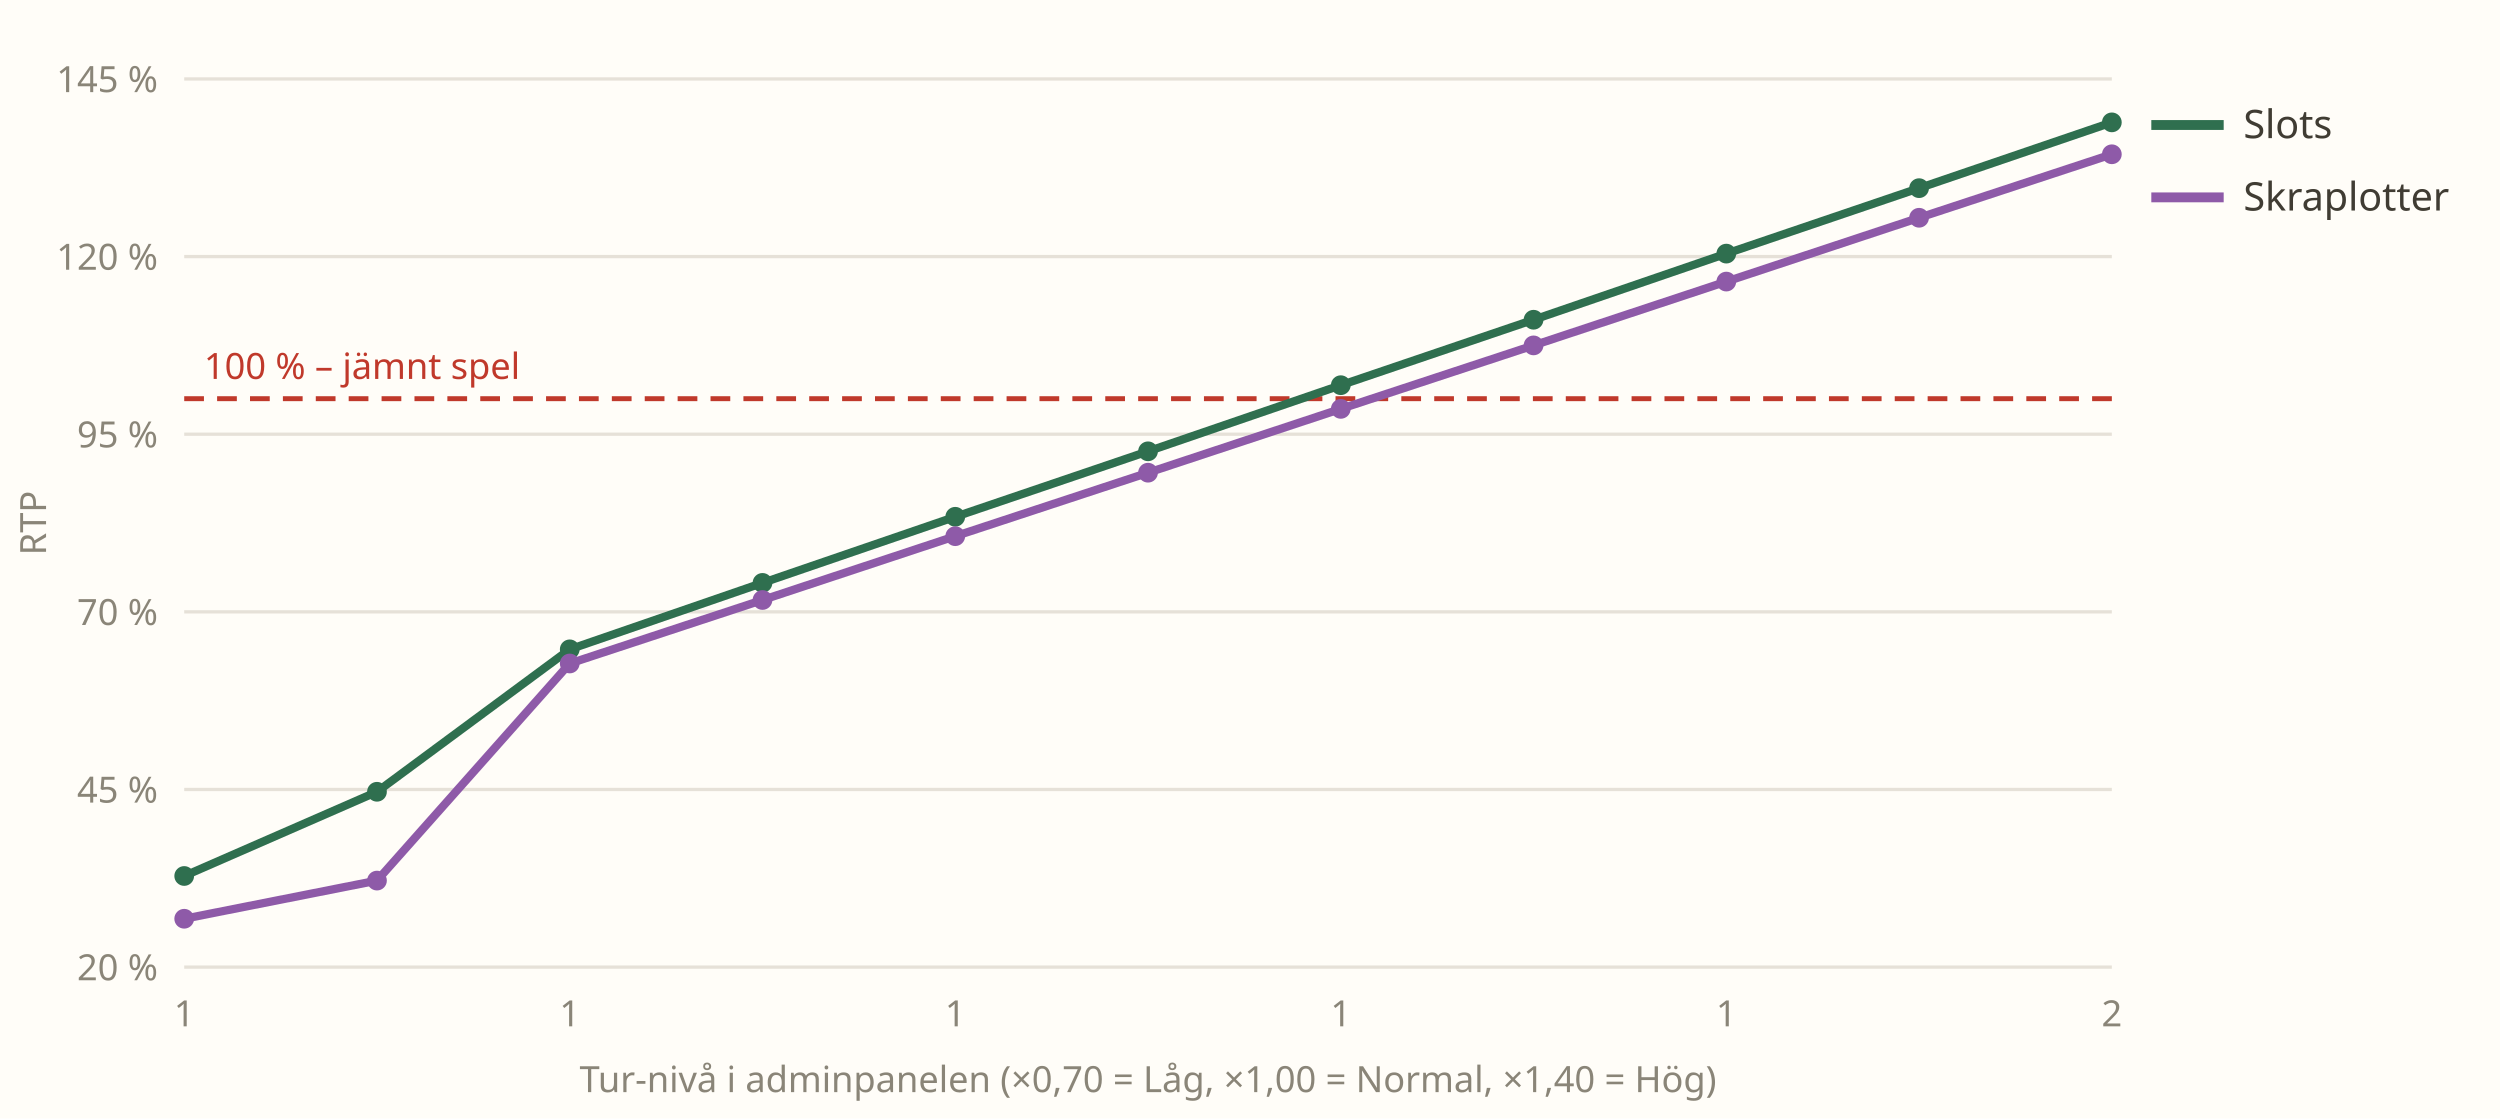
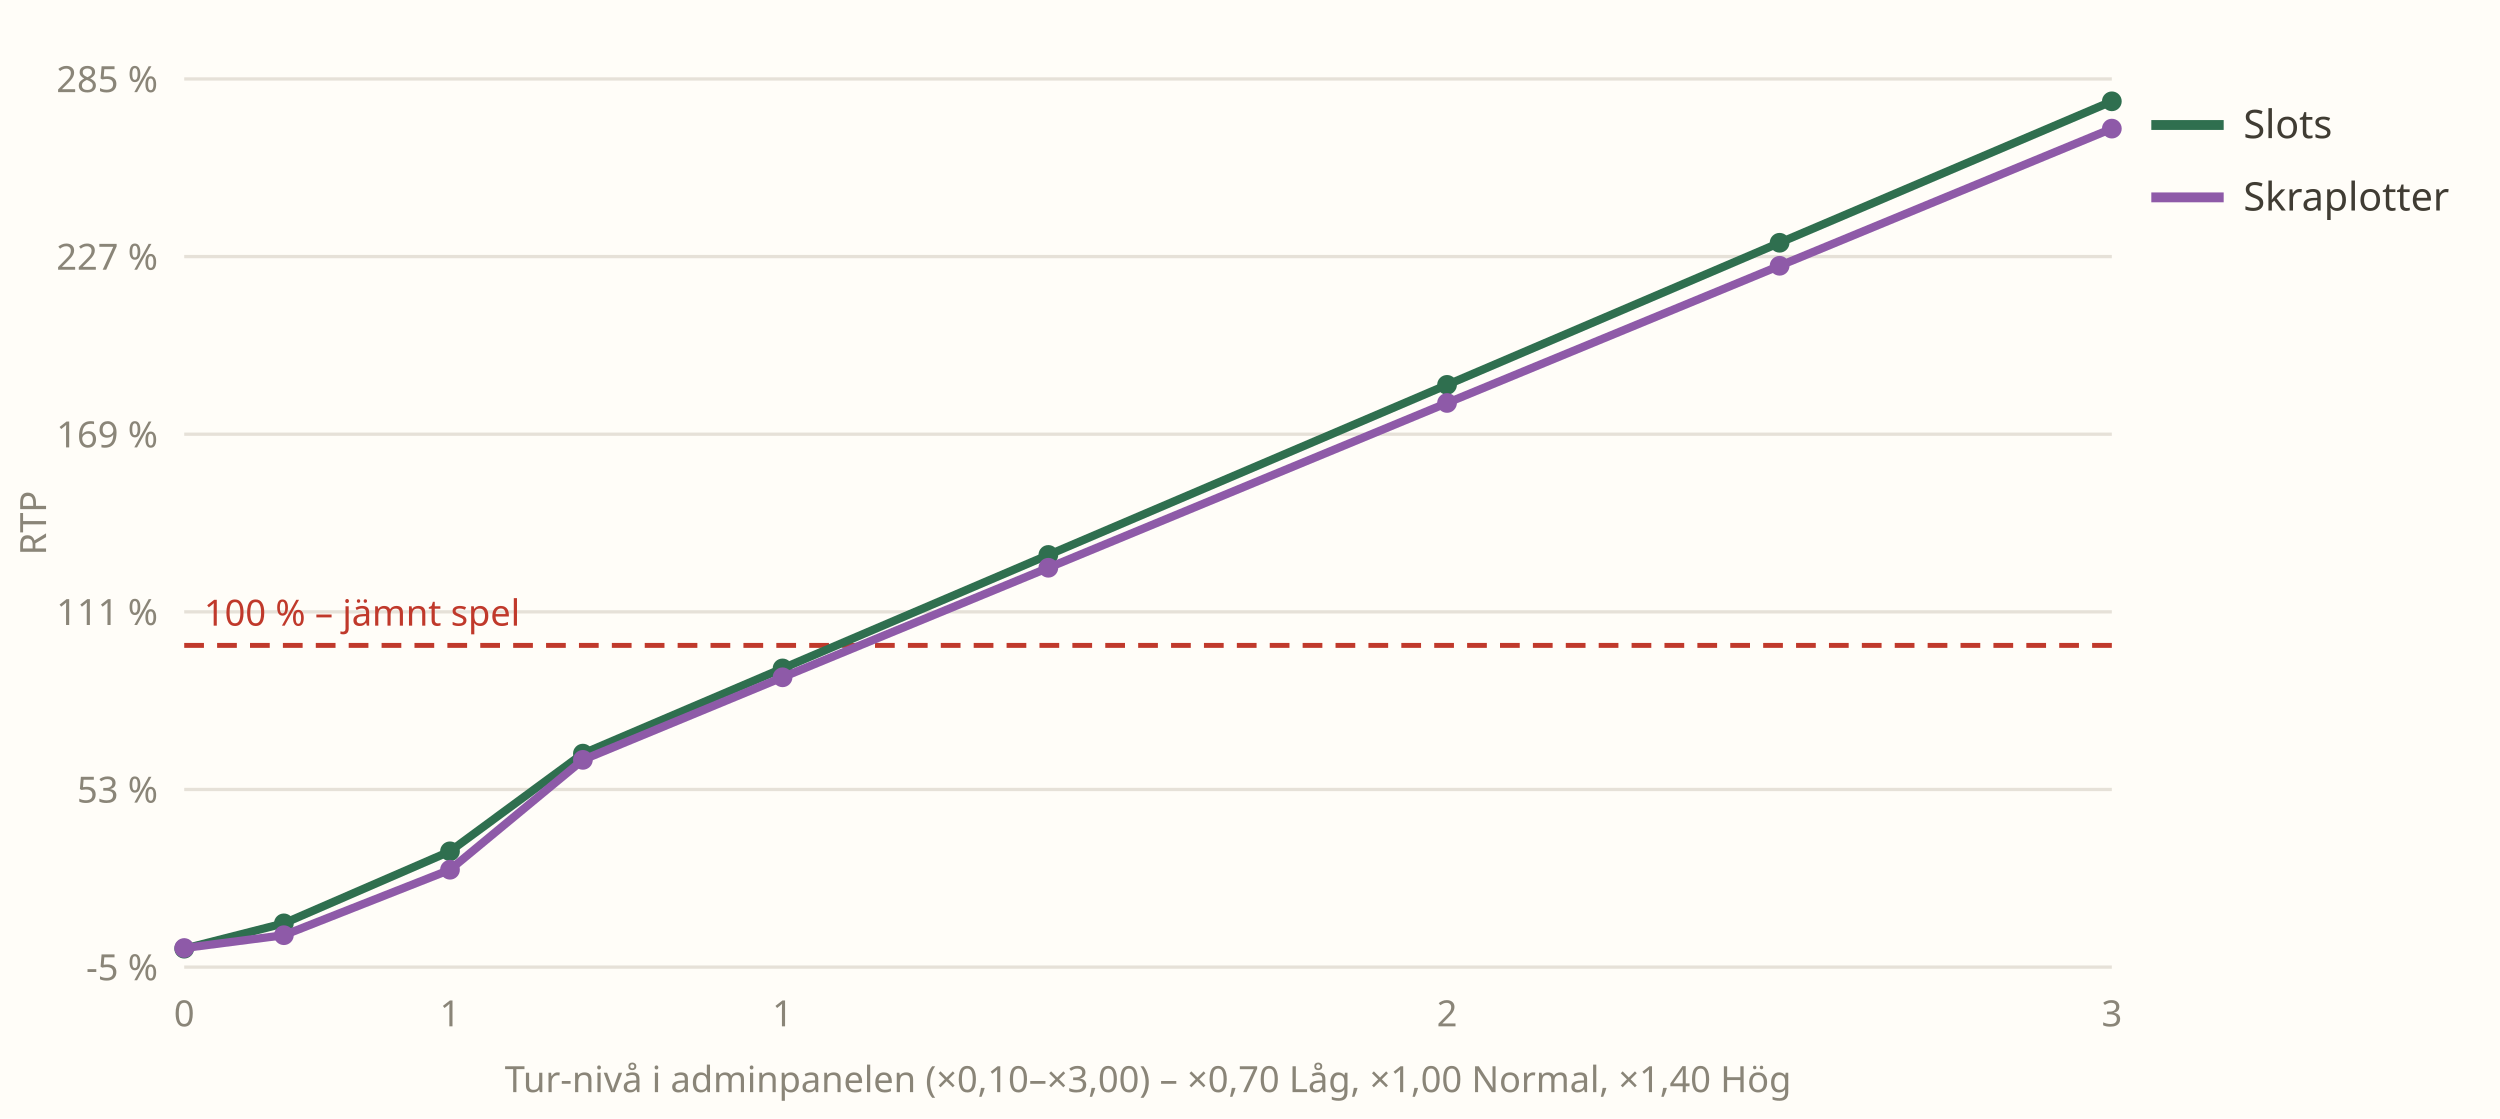
<svg xmlns="http://www.w3.org/2000/svg" viewBox="0 0 760 340" width="760" height="340" font-family="system-ui, sans-serif">
  <rect width="760" height="340" fill="#fffdf8" />
  <line x1="56" y1="294" x2="642" y2="294" stroke="#e6e1d8" stroke-width="1" />
-   <text x="48" y="298" text-anchor="end" font-size="11" fill="#8a8578">20 %</text>
+   <text x="48" y="298" text-anchor="end" font-size="11" fill="#8a8578">-5 %</text>
  <line x1="56" y1="240" x2="642" y2="240" stroke="#e6e1d8" stroke-width="1" />
-   <text x="48" y="244" text-anchor="end" font-size="11" fill="#8a8578">45 %</text>
+   <text x="48" y="244" text-anchor="end" font-size="11" fill="#8a8578">53 %</text>
  <line x1="56" y1="186" x2="642" y2="186" stroke="#e6e1d8" stroke-width="1" />
-   <text x="48" y="190" text-anchor="end" font-size="11" fill="#8a8578">70 %</text>
+   <text x="48" y="190" text-anchor="end" font-size="11" fill="#8a8578">111 %</text>
  <line x1="56" y1="132" x2="642" y2="132" stroke="#e6e1d8" stroke-width="1" />
-   <text x="48" y="136" text-anchor="end" font-size="11" fill="#8a8578">95 %</text>
+   <text x="48" y="136" text-anchor="end" font-size="11" fill="#8a8578">169 %</text>
  <line x1="56" y1="78" x2="642" y2="78" stroke="#e6e1d8" stroke-width="1" />
-   <text x="48" y="82" text-anchor="end" font-size="11" fill="#8a8578">120 %</text>
+   <text x="48" y="82" text-anchor="end" font-size="11" fill="#8a8578">227 %</text>
  <line x1="56" y1="24" x2="642" y2="24" stroke="#e6e1d8" stroke-width="1" />
-   <text x="48" y="28" text-anchor="end" font-size="11" fill="#8a8578">145 %</text>
-   <line x1="56" y1="121.2" x2="642" y2="121.2" stroke="#c0392b" stroke-width="1.5" stroke-dasharray="6 4" />
-   <text x="62" y="115.2" font-size="11" fill="#c0392b">100 % – jämnt spel</text>
-   <path d="M56 266.3 L114.6 240.7 L173.2 197.4 L231.8 177.2 L290.4 157.1 L349 137.2 L407.6 117.1 L466.2 97.2 L524.8 77.1 L583.4 57.2 L642 37.2" fill="none" stroke="#2f6f4f" stroke-width="2.5" stroke-linejoin="round" />
-   <circle cx="56" cy="266.3" r="3" fill="#2f6f4f" />
-   <circle cx="114.6" cy="240.7" r="3" fill="#2f6f4f" />
-   <circle cx="173.2" cy="197.4" r="3" fill="#2f6f4f" />
-   <circle cx="231.8" cy="177.2" r="3" fill="#2f6f4f" />
-   <circle cx="290.4" cy="157.1" r="3" fill="#2f6f4f" />
-   <circle cx="349" cy="137.2" r="3" fill="#2f6f4f" />
-   <circle cx="407.6" cy="117.1" r="3" fill="#2f6f4f" />
-   <circle cx="466.2" cy="97.2" r="3" fill="#2f6f4f" />
-   <circle cx="524.8" cy="77.1" r="3" fill="#2f6f4f" />
-   <circle cx="583.4" cy="57.2" r="3" fill="#2f6f4f" />
-   <circle cx="642" cy="37.2" r="3" fill="#2f6f4f" />
-   <path d="M56 279.3 L114.6 267.7 L173.2 201.7 L231.8 182.4 L290.4 163 L349 143.7 L407.6 124.3 L466.2 105 L524.8 85.6 L583.4 66.2 L642 46.9" fill="none" stroke="#8e5aa8" stroke-width="2.5" stroke-linejoin="round" />
-   <circle cx="56" cy="279.3" r="3" fill="#8e5aa8" />
-   <circle cx="114.6" cy="267.7" r="3" fill="#8e5aa8" />
-   <circle cx="173.2" cy="201.7" r="3" fill="#8e5aa8" />
-   <circle cx="231.8" cy="182.4" r="3" fill="#8e5aa8" />
-   <circle cx="290.4" cy="163" r="3" fill="#8e5aa8" />
-   <circle cx="349" cy="143.7" r="3" fill="#8e5aa8" />
-   <circle cx="407.6" cy="124.3" r="3" fill="#8e5aa8" />
-   <circle cx="466.2" cy="105" r="3" fill="#8e5aa8" />
-   <circle cx="524.8" cy="85.6" r="3" fill="#8e5aa8" />
-   <circle cx="583.4" cy="66.2" r="3" fill="#8e5aa8" />
-   <circle cx="642" cy="46.9" r="3" fill="#8e5aa8" />
-   <text x="56" y="312" text-anchor="middle" font-size="11" fill="#8a8578">1</text>
-   <text x="114.6" y="312" text-anchor="middle" font-size="11" fill="#8a8578" />
-   <text x="173.2" y="312" text-anchor="middle" font-size="11" fill="#8a8578">1</text>
-   <text x="231.8" y="312" text-anchor="middle" font-size="11" fill="#8a8578" />
-   <text x="290.4" y="312" text-anchor="middle" font-size="11" fill="#8a8578">1</text>
-   <text x="349" y="312" text-anchor="middle" font-size="11" fill="#8a8578" />
-   <text x="407.6" y="312" text-anchor="middle" font-size="11" fill="#8a8578">1</text>
-   <text x="466.2" y="312" text-anchor="middle" font-size="11" fill="#8a8578" />
-   <text x="524.8" y="312" text-anchor="middle" font-size="11" fill="#8a8578">1</text>
-   <text x="583.4" y="312" text-anchor="middle" font-size="11" fill="#8a8578" />
-   <text x="642" y="312" text-anchor="middle" font-size="11" fill="#8a8578">2</text>
+   <text x="48" y="28" text-anchor="end" font-size="11" fill="#8a8578">285 %</text>
+   <line x1="56" y1="196.2" x2="642" y2="196.2" stroke="#c0392b" stroke-width="1.5" stroke-dasharray="6 4" />
+   <text x="62" y="190.2" font-size="11" fill="#c0392b">100 % – jämnt spel</text>
+   <path d="M56 288.4 L86.3 280.7 L136.8 258.8 L177.2 229.1 L237.9 203.2 L318.7 168.7 L439.9 117 L541 73.8 L642 30.8" fill="none" stroke="#2f6f4f" stroke-width="2.5" stroke-linejoin="round" />
+   <circle cx="56" cy="288.4" r="3" fill="#2f6f4f" />
+   <circle cx="86.3" cy="280.7" r="3" fill="#2f6f4f" />
+   <circle cx="136.8" cy="258.8" r="3" fill="#2f6f4f" />
+   <circle cx="177.2" cy="229.1" r="3" fill="#2f6f4f" />
+   <circle cx="237.9" cy="203.2" r="3" fill="#2f6f4f" />
+   <circle cx="318.7" cy="168.7" r="3" fill="#2f6f4f" />
+   <circle cx="439.9" cy="117" r="3" fill="#2f6f4f" />
+   <circle cx="541" cy="73.8" r="3" fill="#2f6f4f" />
+   <circle cx="642" cy="30.8" r="3" fill="#2f6f4f" />
+   <path d="M56 288.2 L86.3 284.3 L136.8 264.4 L177.2 231 L237.9 205.9 L318.7 172.6 L439.9 122.5 L541 80.8 L642 39.1" fill="none" stroke="#8e5aa8" stroke-width="2.5" stroke-linejoin="round" />
+   <circle cx="56" cy="288.2" r="3" fill="#8e5aa8" />
+   <circle cx="86.3" cy="284.3" r="3" fill="#8e5aa8" />
+   <circle cx="136.8" cy="264.4" r="3" fill="#8e5aa8" />
+   <circle cx="177.2" cy="231" r="3" fill="#8e5aa8" />
+   <circle cx="237.9" cy="205.9" r="3" fill="#8e5aa8" />
+   <circle cx="318.7" cy="172.6" r="3" fill="#8e5aa8" />
+   <circle cx="439.9" cy="122.5" r="3" fill="#8e5aa8" />
+   <circle cx="541" cy="80.8" r="3" fill="#8e5aa8" />
+   <circle cx="642" cy="39.1" r="3" fill="#8e5aa8" />
+   <text x="56" y="312" text-anchor="middle" font-size="11" fill="#8a8578">0</text>
+   <text x="86.3" y="312" text-anchor="middle" font-size="11" fill="#8a8578" />
+   <text x="136.8" y="312" text-anchor="middle" font-size="11" fill="#8a8578">1</text>
+   <text x="177.2" y="312" text-anchor="middle" font-size="11" fill="#8a8578" />
+   <text x="237.9" y="312" text-anchor="middle" font-size="11" fill="#8a8578">1</text>
+   <text x="318.7" y="312" text-anchor="middle" font-size="11" fill="#8a8578" />
+   <text x="439.9" y="312" text-anchor="middle" font-size="11" fill="#8a8578">2</text>
+   <text x="541" y="312" text-anchor="middle" font-size="11" fill="#8a8578" />
+   <text x="642" y="312" text-anchor="middle" font-size="11" fill="#8a8578">3</text>
  <line x1="654" y1="38" x2="676" y2="38" stroke="#2f6f4f" stroke-width="3" />
  <text x="682" y="42" font-size="12" fill="#403c33">Slots</text>
  <line x1="654" y1="60" x2="676" y2="60" stroke="#8e5aa8" stroke-width="3" />
  <text x="682" y="64" font-size="12" fill="#403c33">Skraplotter</text>
-   <text x="349" y="332" text-anchor="middle" font-size="11" fill="#8a8578">Tur-nivå i adminpanelen (×0,70 = Låg, ×1,00 = Normal, ×1,40 = Hög)</text>
+   <text x="349" y="332" text-anchor="middle" font-size="11" fill="#8a8578">Tur-nivå i adminpanelen (×0,10–×3,00) – ×0,70 Låg, ×1,00 Normal, ×1,40 Hög</text>
  <text x="14" y="159" font-size="11" fill="#8a8578" transform="rotate(-90 14 159)" text-anchor="middle">RTP</text>
</svg>
